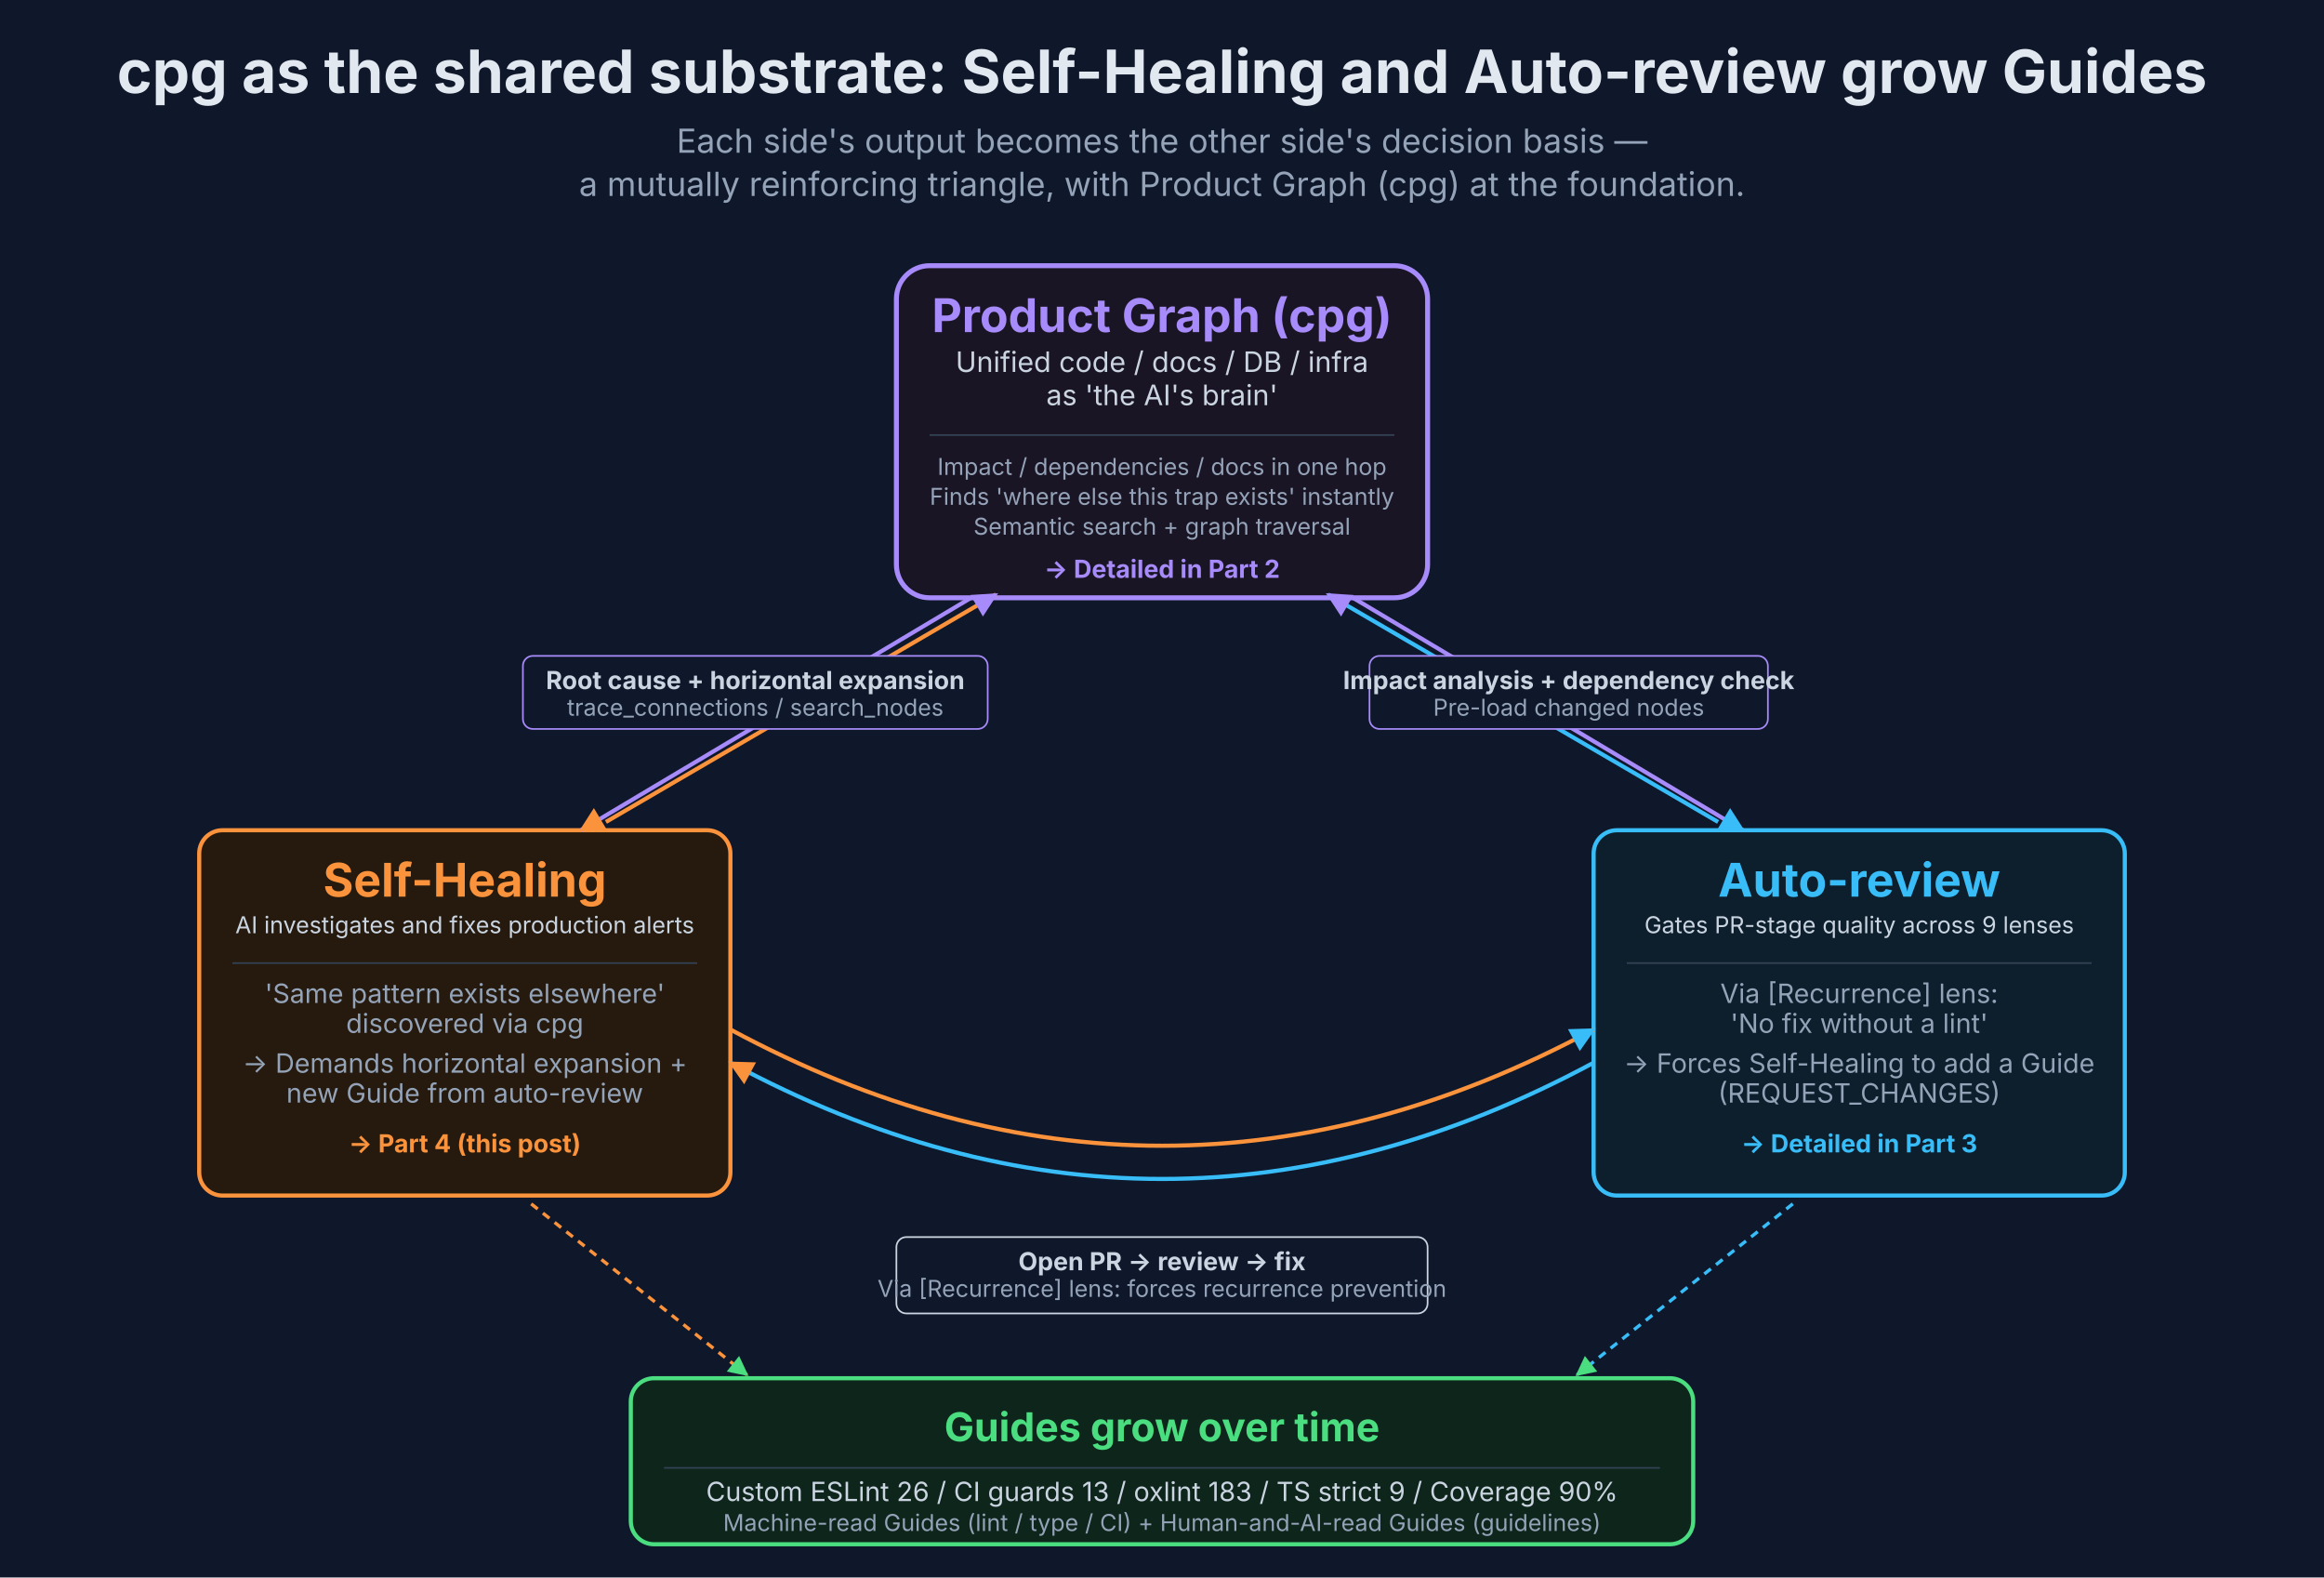
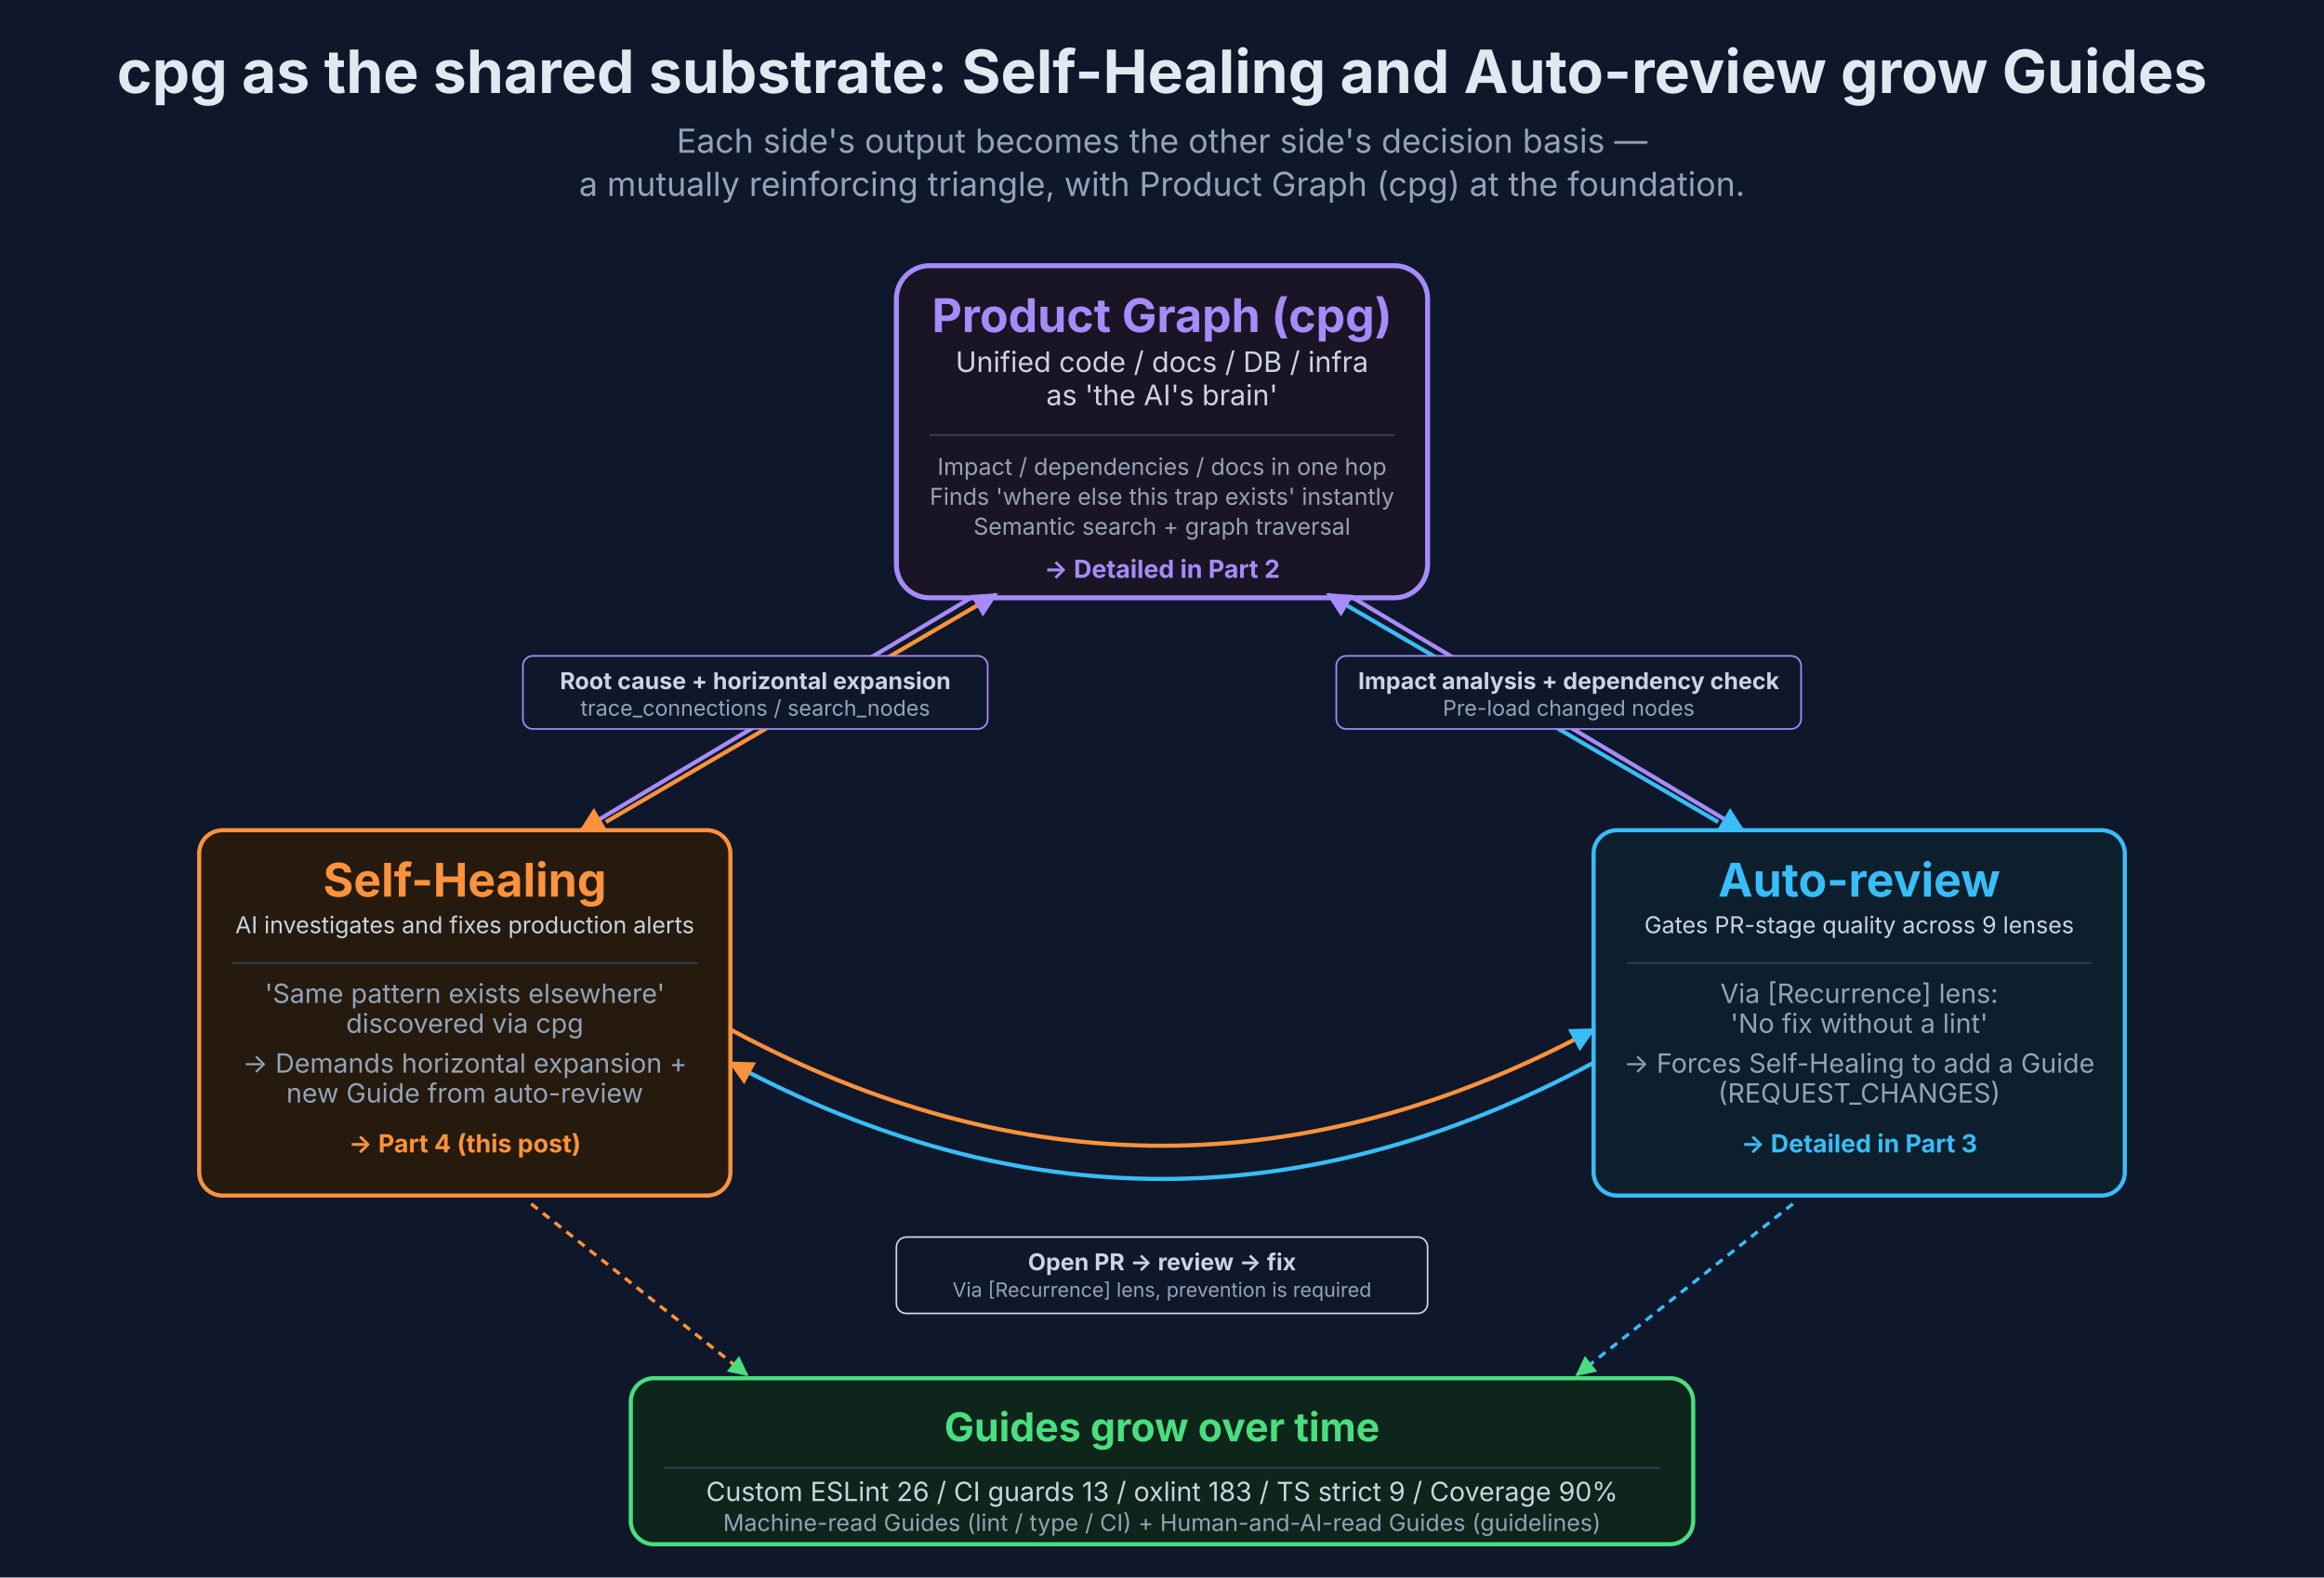
<svg xmlns="http://www.w3.org/2000/svg" width="1400" height="950" viewBox="0 0 1400 950">
  <rect width="1400" height="950" fill="#0f172a" />
  <defs>
    <marker id="a-94a3b8" viewBox="0 0 10 10" refX="9" refY="5" markerWidth="6" markerHeight="6" orient="auto-start-reverse">
      <path d="M 0 0 L 10 5 L 0 10 z" fill="#94a3b8" />
    </marker>
    <marker id="a-4ade80" viewBox="0 0 10 10" refX="9" refY="5" markerWidth="6" markerHeight="6" orient="auto-start-reverse">
      <path d="M 0 0 L 10 5 L 0 10 z" fill="#4ade80" />
    </marker>
    <marker id="a-38bdf8" viewBox="0 0 10 10" refX="9" refY="5" markerWidth="6" markerHeight="6" orient="auto-start-reverse">
      <path d="M 0 0 L 10 5 L 0 10 z" fill="#38bdf8" />
    </marker>
    <marker id="a-fb923c" viewBox="0 0 10 10" refX="9" refY="5" markerWidth="6" markerHeight="6" orient="auto-start-reverse">
      <path d="M 0 0 L 10 5 L 0 10 z" fill="#fb923c" />
    </marker>
    <marker id="a-a78bfa" viewBox="0 0 10 10" refX="9" refY="5" markerWidth="6" markerHeight="6" orient="auto-start-reverse">
      <path d="M 0 0 L 10 5 L 0 10 z" fill="#a78bfa" />
    </marker>
  </defs>
  <text x="700" y="56" font-size="36" fill="#e2e8f0" text-anchor="middle" font-weight="bold" font-family="Inter, Noto Sans, system-ui, sans-serif">cpg as the shared substrate: Self-Healing and Auto-review grow Guides</text>
  <text x="700" y="92" font-size="20" fill="#94a3b8" text-anchor="middle" font-family="Inter, Noto Sans, system-ui, sans-serif">Each side's output becomes the other side's decision basis —</text>
  <text x="700" y="118" font-size="20" fill="#94a3b8" text-anchor="middle" font-family="Inter, Noto Sans, system-ui, sans-serif">a mutually reinforcing triangle, with Product Graph (cpg) at the foundation.</text>
  <g font-family="Inter, Noto Sans, system-ui, sans-serif">
    <rect x="540" y="160" width="320" height="200" rx="20" fill="#1a1525" stroke="#a78bfa" stroke-width="3" />
    <text x="700" y="200" font-size="28" fill="#a78bfa" text-anchor="middle" font-weight="bold">Product Graph (cpg)</text>
    <text x="700" y="224" font-size="17" fill="#cbd5e1" text-anchor="middle">Unified code / docs / DB / infra</text>
    <text x="700" y="244" font-size="17" fill="#cbd5e1" text-anchor="middle">as 'the AI's brain'</text>
    <line x1="560" y1="262" x2="840" y2="262" stroke="#334155" stroke-width="1" />
    <text x="700" y="286" font-size="14" fill="#94a3b8" text-anchor="middle">Impact / dependencies / docs in one hop</text>
    <text x="700" y="304" font-size="14" fill="#94a3b8" text-anchor="middle">Finds 'where else this trap exists' instantly</text>
    <text x="700" y="322" font-size="14" fill="#94a3b8" text-anchor="middle">Semantic search + graph traversal</text>
    <text x="700" y="348" font-size="15" fill="#a78bfa" text-anchor="middle" font-weight="bold">→ Detailed in Part 2</text>
  </g>
  <g font-family="Inter, Noto Sans, system-ui, sans-serif">
    <rect x="120" y="500" width="320" height="220" rx="14" fill="#251a0d" stroke="#fb923c" stroke-width="2.5" />
    <text x="280" y="540" font-size="28" fill="#fb923c" text-anchor="middle" font-weight="bold">Self-Healing</text>
    <text x="280" y="562" font-size="14" fill="#cbd5e1" text-anchor="middle">AI investigates and fixes production alerts</text>
    <line x1="140" y1="580" x2="420" y2="580" stroke="#334155" stroke-width="1" />
    <text x="280" y="604" font-size="16" fill="#94a3b8" text-anchor="middle">'Same pattern exists elsewhere'</text>
    <text x="280" y="622" font-size="16" fill="#94a3b8" text-anchor="middle">discovered via cpg</text>
    <text x="280" y="646" font-size="16" fill="#94a3b8" text-anchor="middle">→ Demands horizontal expansion +</text>
    <text x="280" y="664" font-size="16" fill="#94a3b8" text-anchor="middle">new Guide from auto-review</text>
    <text x="280" y="694" font-size="15" fill="#fb923c" text-anchor="middle" font-weight="bold">→ Part 4 (this post)</text>
  </g>
  <g font-family="Inter, Noto Sans, system-ui, sans-serif">
    <rect x="960" y="500" width="320" height="220" rx="14" fill="#0d1f2d" stroke="#38bdf8" stroke-width="2.5" />
    <text x="1120" y="540" font-size="28" fill="#38bdf8" text-anchor="middle" font-weight="bold">Auto-review</text>
    <text x="1120" y="562" font-size="14" fill="#cbd5e1" text-anchor="middle">Gates PR-stage quality across 9 lenses</text>
    <line x1="980" y1="580" x2="1260" y2="580" stroke="#334155" stroke-width="1" />
    <text x="1120" y="604" font-size="16" fill="#94a3b8" text-anchor="middle">Via [Recurrence] lens:</text>
    <text x="1120" y="622" font-size="16" fill="#94a3b8" text-anchor="middle">'No fix without a lint'</text>
    <text x="1120" y="646" font-size="16" fill="#94a3b8" text-anchor="middle">→ Forces Self-Healing to add a Guide</text>
    <text x="1120" y="664" font-size="16" fill="#94a3b8" text-anchor="middle">(REQUEST_CHANGES)</text>
    <text x="1120" y="694" font-size="15" fill="#38bdf8" text-anchor="middle" font-weight="bold">→ Detailed in Part 3</text>
  </g>
  <line x1="585" y1="360" x2="350" y2="500" stroke="#a78bfa" stroke-width="2.5" marker-end="url(#a-fb923c)" />
  <line x1="365" y1="495" x2="600" y2="358" stroke="#fb923c" stroke-width="2.5" marker-end="url(#a-a78bfa)" />
  <g font-family="Inter, Noto Sans, system-ui, sans-serif">
    <rect x="315" y="395" width="280" height="44" rx="6" fill="#0f172a" stroke="#a78bfa" stroke-width="1" />
-     <text x="455" y="415" font-size="15" fill="#cbd5e1" text-anchor="middle" font-weight="bold">Root cause + horizontal expansion</text>
-     <text x="455" y="431" font-size="14" fill="#94a3b8" text-anchor="middle">trace_connections / search_nodes</text>
+     <text x="455" y="415" font-size="14" fill="#cbd5e1" text-anchor="middle" font-weight="bold">Root cause + horizontal expansion</text>
+     <text x="455" y="431" font-size="13" fill="#94a3b8" text-anchor="middle">trace_connections / search_nodes</text>
  </g>
  <line x1="815" y1="360" x2="1050" y2="500" stroke="#a78bfa" stroke-width="2.5" marker-end="url(#a-38bdf8)" />
  <line x1="1035" y1="495" x2="800" y2="358" stroke="#38bdf8" stroke-width="2.5" marker-end="url(#a-a78bfa)" />
  <g font-family="Inter, Noto Sans, system-ui, sans-serif">
-     <rect x="825" y="395" width="240" height="44" rx="6" fill="#0f172a" stroke="#a78bfa" stroke-width="1" />
-     <text x="945" y="415" font-size="15" fill="#cbd5e1" text-anchor="middle" font-weight="bold">Impact analysis + dependency check</text>
-     <text x="945" y="431" font-size="14" fill="#94a3b8" text-anchor="middle">Pre-load changed nodes</text>
+     <rect x="805" y="395" width="280" height="44" rx="6" fill="#0f172a" stroke="#a78bfa" stroke-width="1" />
+     <text x="945" y="415" font-size="14" fill="#cbd5e1" text-anchor="middle" font-weight="bold">Impact analysis + dependency check</text>
+     <text x="945" y="431" font-size="13" fill="#94a3b8" text-anchor="middle">Pre-load changed nodes</text>
  </g>
  <path d="M 440 620 Q 700 760 960 620" fill="none" stroke="#fb923c" stroke-width="2.5" marker-end="url(#a-38bdf8)" />
  <path d="M 960 640 Q 700 780 440 640" fill="none" stroke="#38bdf8" stroke-width="2.5" marker-end="url(#a-fb923c)" />
  <g font-family="Inter, Noto Sans, system-ui, sans-serif">
    <rect x="540" y="745" width="320" height="46" rx="6" fill="#0f172a" stroke="#cbd5e1" stroke-width="1" />
-     <text x="700" y="765" font-size="15" fill="#cbd5e1" text-anchor="middle" font-weight="bold">Open PR → review → fix</text>
-     <text x="700" y="781" font-size="14" fill="#94a3b8" text-anchor="middle">Via [Recurrence] lens: forces recurrence prevention</text>
+     <text x="700" y="765" font-size="14" fill="#cbd5e1" text-anchor="middle" font-weight="bold">Open PR → review → fix</text>
+     <text x="700" y="781" font-size="12" fill="#94a3b8" text-anchor="middle">Via [Recurrence] lens, prevention is required</text>
  </g>
  <g font-family="Inter, Noto Sans, system-ui, sans-serif">
    <rect x="380" y="830" width="640" height="100" rx="14" fill="#0d251a" stroke="#4ade80" stroke-width="2.5" />
    <text x="700" y="868" font-size="24" fill="#4ade80" text-anchor="middle" font-weight="bold">Guides grow over time</text>
    <line x1="400" y1="884" x2="1000" y2="884" stroke="#334155" stroke-width="1" />
    <text x="700" y="904" font-size="16" fill="#cbd5e1" text-anchor="middle">Custom ESLint 26  /  CI guards 13  /  oxlint 183  /  TS strict 9  /  Coverage 90%</text>
    <text x="700" y="922" font-size="14" fill="#94a3b8" text-anchor="middle">Machine-read Guides (lint / type / CI) + Human-and-AI-read Guides (guidelines)</text>
  </g>
  <line x1="320" y1="725" x2="450" y2="828" stroke="#fb923c" stroke-width="2" stroke-dasharray="5,4" marker-end="url(#a-4ade80)" />
  <line x1="1080" y1="725" x2="950" y2="828" stroke="#38bdf8" stroke-width="2" stroke-dasharray="5,4" marker-end="url(#a-4ade80)" />
</svg>
